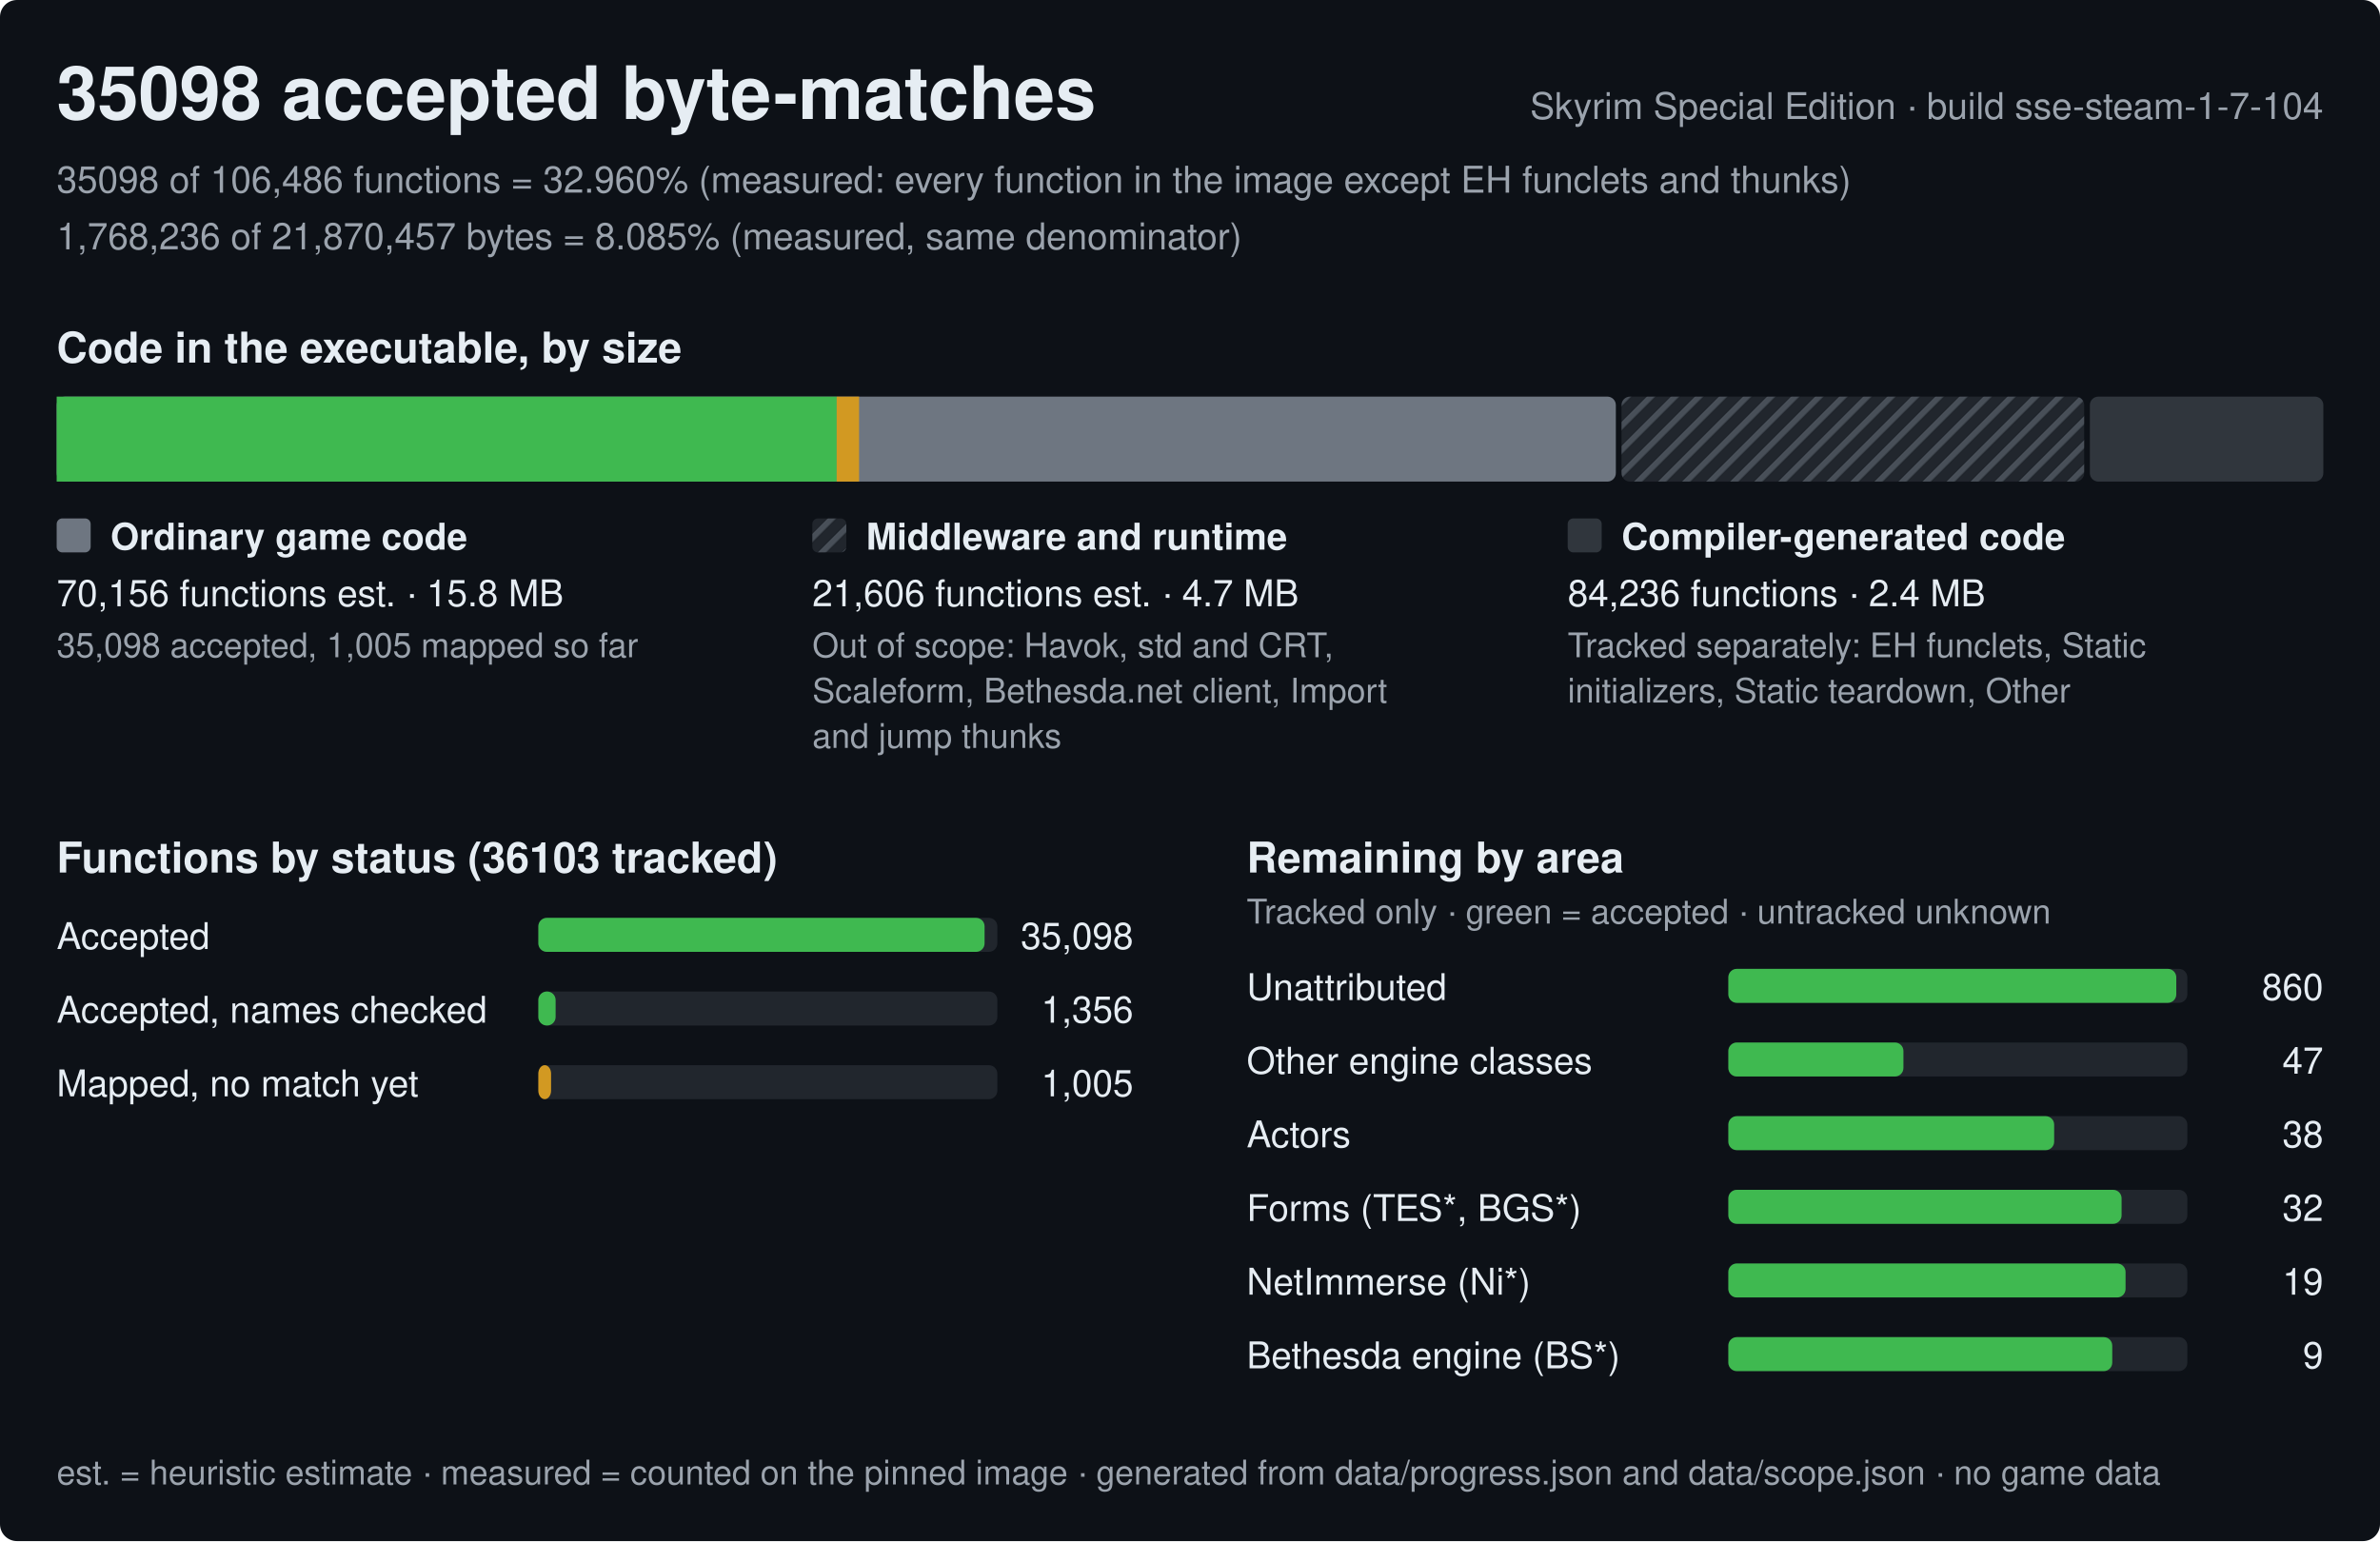
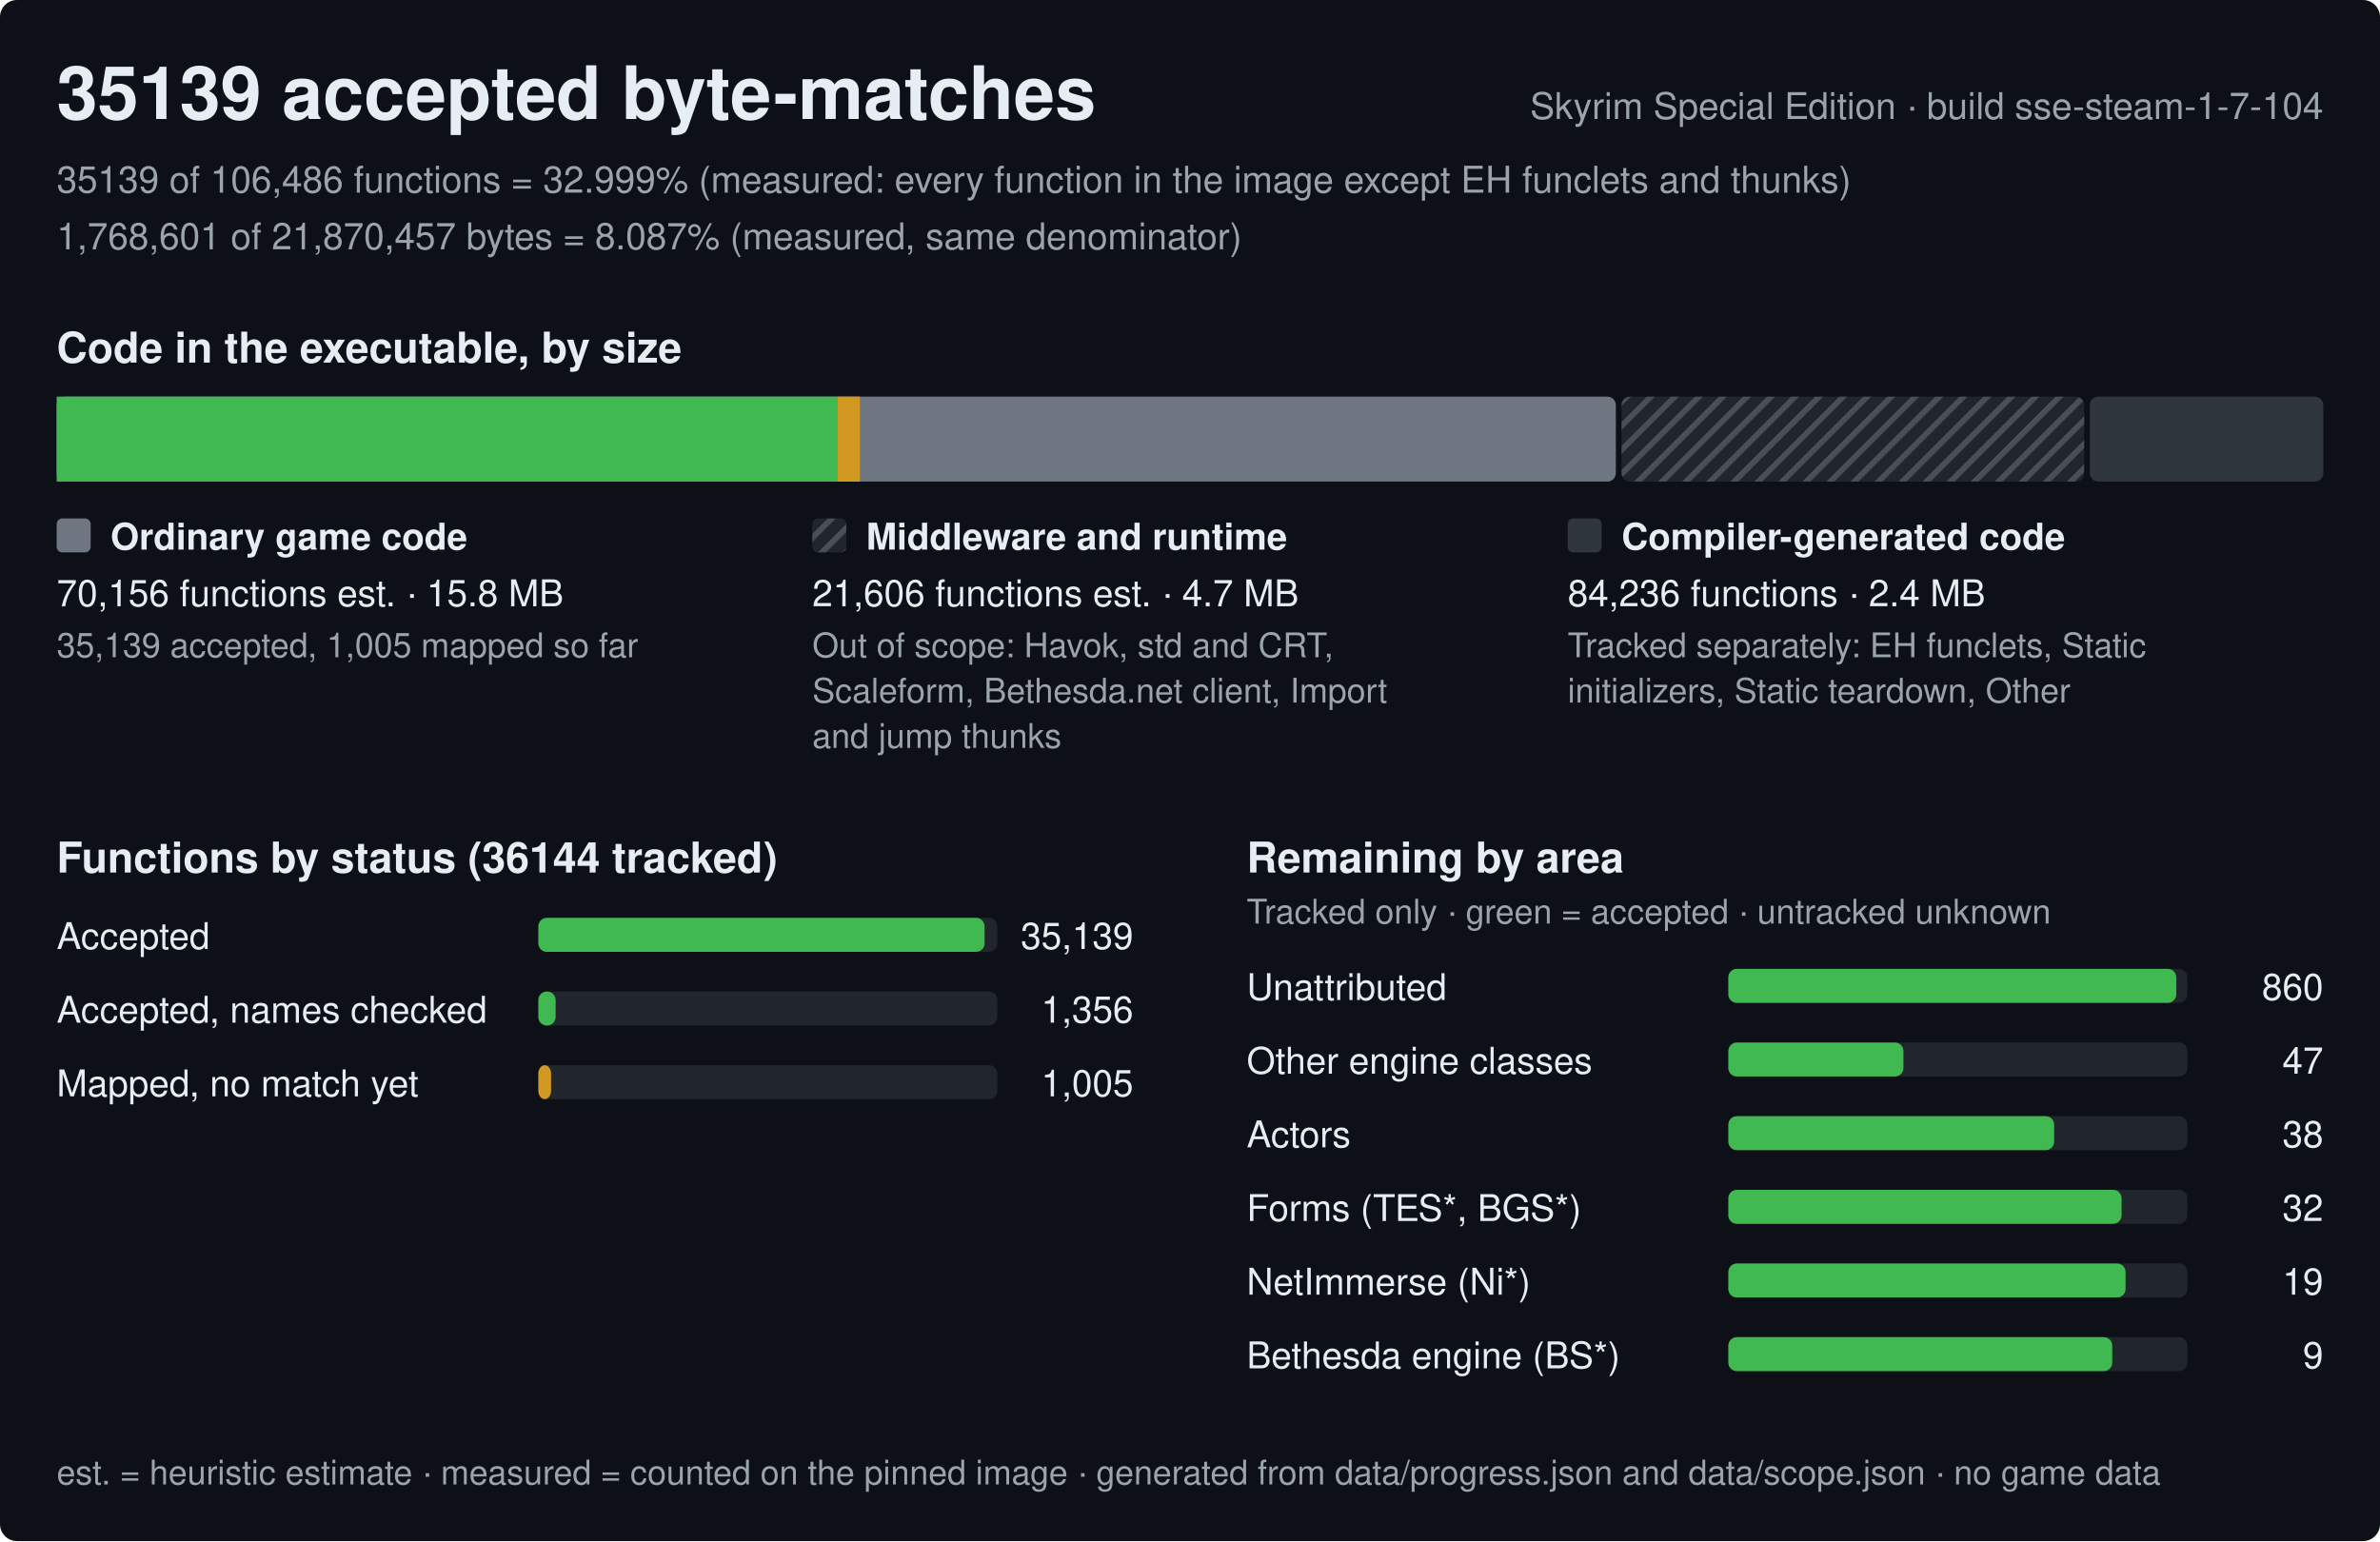
<svg xmlns="http://www.w3.org/2000/svg" width="840" height="544" viewBox="0 0 840 544" role="img" aria-label="Progress of the Skyrim Special Edition byte-matching reconstruction, build sse-steam-1-7-104">
  <style>text{font-family:-apple-system,BlinkMacSystemFont,'Segoe UI',Helvetica,Arial,sans-serif;fill:#e6edf3;white-space:pre}.h{font-size:26px;font-weight:600}.st{font-size:15px;font-weight:600}.lb{font-size:13px;font-weight:600}.bl{font-size:12px;font-weight:600;stroke:#0d1117;stroke-width:3px;paint-order:stroke;stroke-linejoin:round}.rl{font-size:13px}.fn{font-size:12px;fill:#9ba3ad}.mu{fill:#9ba3ad}</style>
  <defs>
    <pattern id="hx" width="6" height="6" patternUnits="userSpaceOnUse" patternTransform="rotate(45)">
      <rect width="6" height="6" fill="#21262d" />
      <rect width="2" height="6" fill="#484f58" />
    </pattern>
  </defs>
  <rect width="840" height="544" rx="6" fill="#0d1117" />
-   <text x="20" y="42" class="h">35098 accepted byte-matches</text>
+   <text x="20" y="42" class="h">35139 accepted byte-matches</text>
  <text x="820" y="42" class="rl mu" text-anchor="end">Skyrim Special Edition · build sse-steam-1-7-104</text>
-   <text x="20" y="68" class="rl mu">35098 of 106,486 functions = 32.960% (measured: every function in the image except EH funclets and thunks)</text>
-   <text x="20" y="88" class="rl mu">1,768,236 of 21,870,457 bytes = 8.085% (measured, same denominator)</text>
+   <text x="20" y="68" class="rl mu">35139 of 106,486 functions = 32.999% (measured: every function in the image except EH funclets and thunks)</text>
+   <text x="20" y="88" class="rl mu">1,768,601 of 21,870,457 bytes = 8.087% (measured, same denominator)</text>
  <text x="20" y="128" class="st">Code in the executable, by size</text>
  <rect x="20" y="140" width="550.3" height="30" rx="3" fill="#6e7681" />
-   <rect x="20" y="140" width="275.3" height="30" fill="#3fb950" />
-   <rect x="295.3" y="140" width="7.9" height="30" fill="#d29922" />
+   <rect x="20" y="140" width="275.6" height="30" fill="#3fb950" />
+   <rect x="295.6" y="140" width="7.9" height="30" fill="#d29922" />
  <rect x="572.3" y="140" width="163.3" height="30" rx="3" fill="url(#hx)" />
  <rect x="737.6" y="140" width="82.4" height="30" rx="3" fill="#30363d" />
  <rect x="20" y="183" width="12" height="12" rx="2" fill="#6e7681" />
  <text x="39" y="194" class="lb">Ordinary game code</text>
  <text x="20" y="214" class="rl">70,156 functions est. · 15.8 MB</text>
-   <text x="20" y="232" class="fn">35,098 accepted, 1,005 mapped so far</text>
+   <text x="20" y="232" class="fn">35,139 accepted, 1,005 mapped so far</text>
  <rect x="286.7" y="183" width="12" height="12" rx="2" fill="url(#hx)" />
  <text x="305.7" y="194" class="lb">Middleware and runtime</text>
  <text x="286.7" y="214" class="rl">21,606 functions est. · 4.7 MB</text>
  <text x="286.7" y="232" class="fn">Out of scope: Havok, std and CRT,</text>
  <text x="286.7" y="248" class="fn">Scaleform, Bethesda.net client, Import</text>
  <text x="286.7" y="264" class="fn">and jump thunks</text>
  <rect x="553.3" y="183" width="12" height="12" rx="2" fill="#30363d" />
  <text x="572.3" y="194" class="lb">Compiler-generated code</text>
  <text x="553.3" y="214" class="rl">84,236 functions · 2.4 MB</text>
  <text x="553.3" y="232" class="fn">Tracked separately: EH funclets, Static</text>
  <text x="553.3" y="248" class="fn">initializers, Static teardown, Other</text>
-   <text x="20" y="308" class="st">Functions by status (36103 tracked)</text>
+   <text x="20" y="308" class="st">Functions by status (36144 tracked)</text>
  <text x="20" y="335" class="rl">Accepted</text>
  <rect x="190" y="324" width="162.0" height="12" rx="3" fill="#21262d" />
  <rect x="190" y="324" width="157.5" height="12" rx="3" fill="#3fb950" />
-   <text x="400.0" y="335" class="rl" text-anchor="end">35,098</text>
+   <text x="400.0" y="335" class="rl" text-anchor="end">35,139</text>
  <text x="20" y="361" class="rl">Accepted, names checked</text>
  <rect x="190" y="350" width="162.0" height="12" rx="3" fill="#21262d" />
  <rect x="190" y="350" width="6.1" height="12" rx="3" fill="#3fb950" />
  <text x="400.0" y="361" class="rl" text-anchor="end">1,356</text>
  <text x="20" y="387" class="rl">Mapped, no match yet</text>
  <rect x="190" y="376" width="162.0" height="12" rx="3" fill="#21262d" />
  <rect x="190" y="376" width="4.5" height="12" rx="3" fill="#d29922" />
  <text x="400.0" y="387" class="rl" text-anchor="end">1,005</text>
  <text x="440.0" y="308" class="st">Remaining by area</text>
  <text x="440.0" y="326" class="fn">Tracked only · green = accepted · untracked unknown</text>
  <text x="440.0" y="353" class="rl">Unattributed</text>
  <rect x="610.0" y="342" width="162.0" height="12" rx="3" fill="#21262d" />
  <rect x="610.0" y="342" width="158.1" height="12" rx="3" fill="#3fb950" />
  <text x="820.0" y="353" class="rl" text-anchor="end">860</text>
  <text x="440.0" y="379" class="rl">Other engine classes</text>
  <rect x="610.0" y="368" width="162.0" height="12" rx="3" fill="#21262d" />
  <rect x="610.0" y="368" width="61.8" height="12" rx="3" fill="#3fb950" />
  <text x="820.0" y="379" class="rl" text-anchor="end">47</text>
  <text x="440.0" y="405" class="rl">Actors</text>
  <rect x="610.0" y="394" width="162.0" height="12" rx="3" fill="#21262d" />
  <rect x="610.0" y="394" width="115" height="12" rx="3" fill="#3fb950" />
  <text x="820.0" y="405" class="rl" text-anchor="end">38</text>
  <text x="440.0" y="431" class="rl">Forms (TES*, BGS*)</text>
  <rect x="610.0" y="420" width="162.0" height="12" rx="3" fill="#21262d" />
  <rect x="610.0" y="420" width="138.8" height="12" rx="3" fill="#3fb950" />
  <text x="820.0" y="431" class="rl" text-anchor="end">32</text>
  <text x="440.0" y="457" class="rl">NetImmerse (Ni*)</text>
  <rect x="610.0" y="446" width="162.0" height="12" rx="3" fill="#21262d" />
  <rect x="610.0" y="446" width="140.2" height="12" rx="3" fill="#3fb950" />
  <text x="820.0" y="457" class="rl" text-anchor="end">19</text>
  <text x="440.0" y="483" class="rl">Bethesda engine (BS*)</text>
  <rect x="610.0" y="472" width="162.0" height="12" rx="3" fill="#21262d" />
  <rect x="610.0" y="472" width="135.5" height="12" rx="3" fill="#3fb950" />
  <text x="820.0" y="483" class="rl" text-anchor="end">9</text>
  <text x="20" y="524" class="fn">est. = heuristic estimate · measured = counted on the pinned image · generated from data/progress.json and data/scope.json · no game data</text>
</svg>
